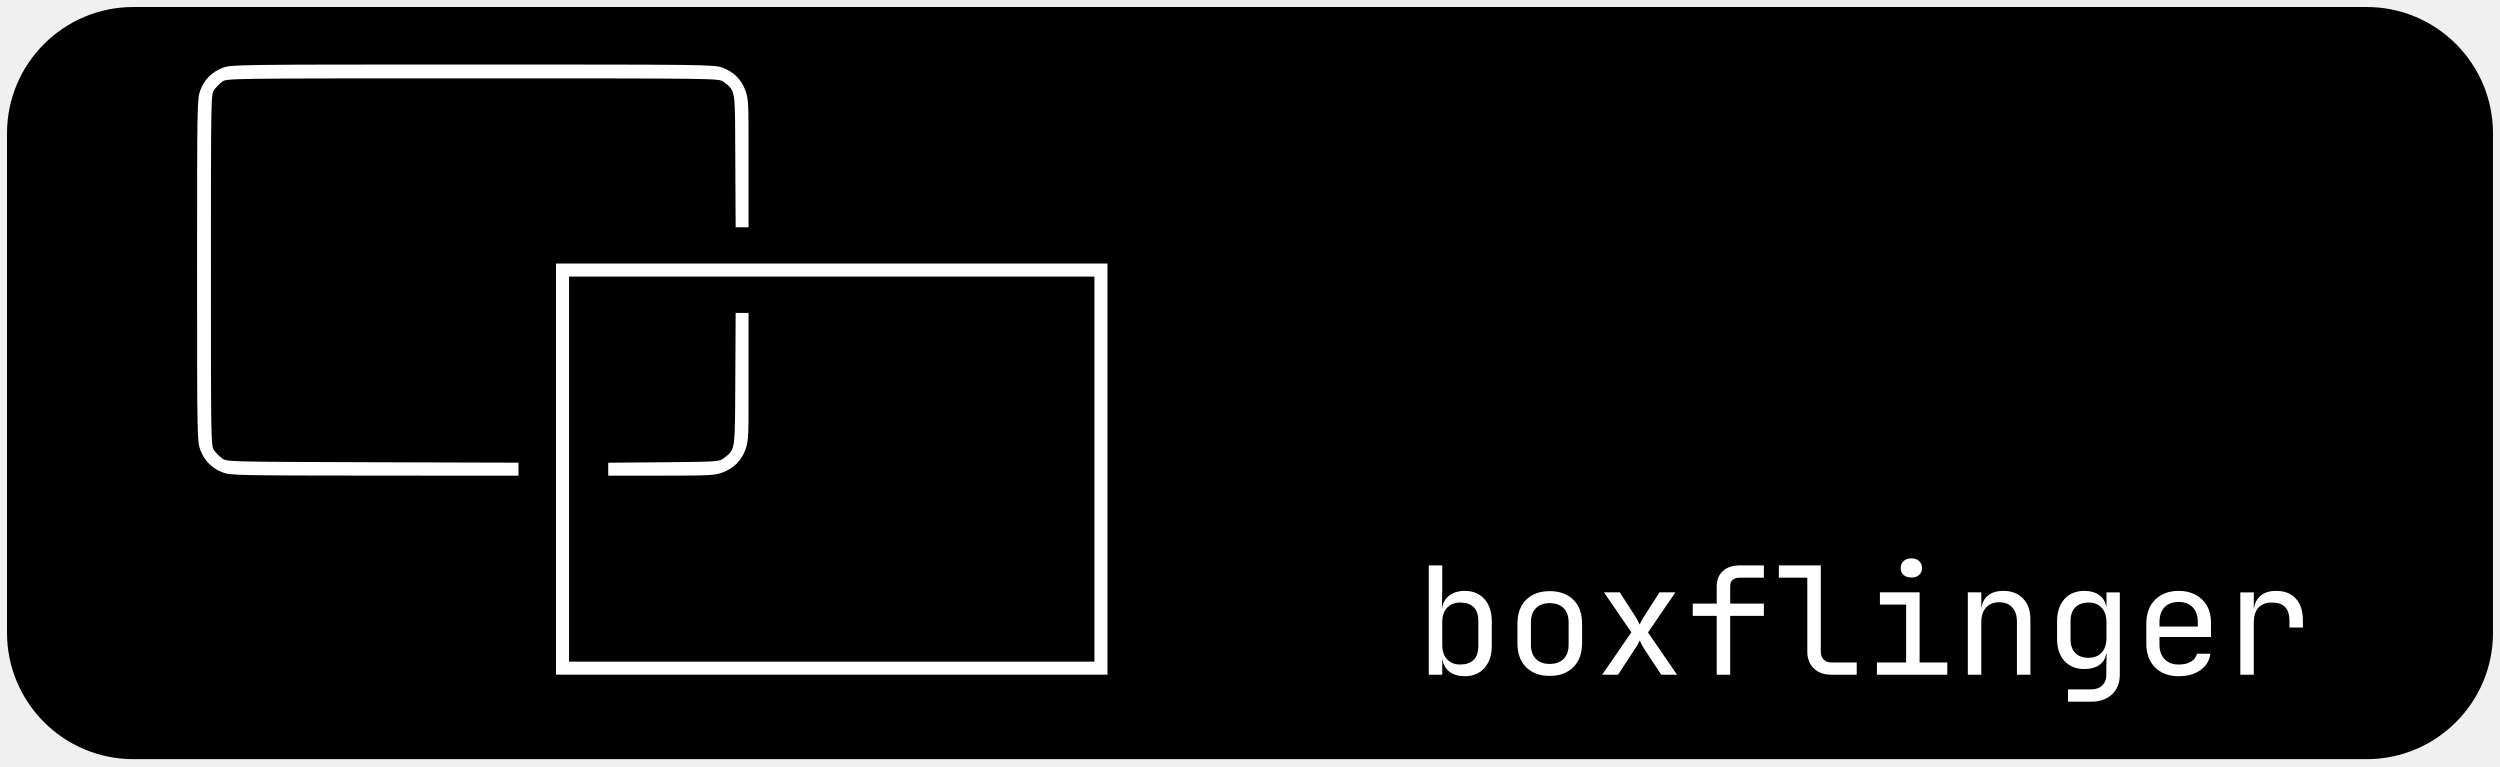
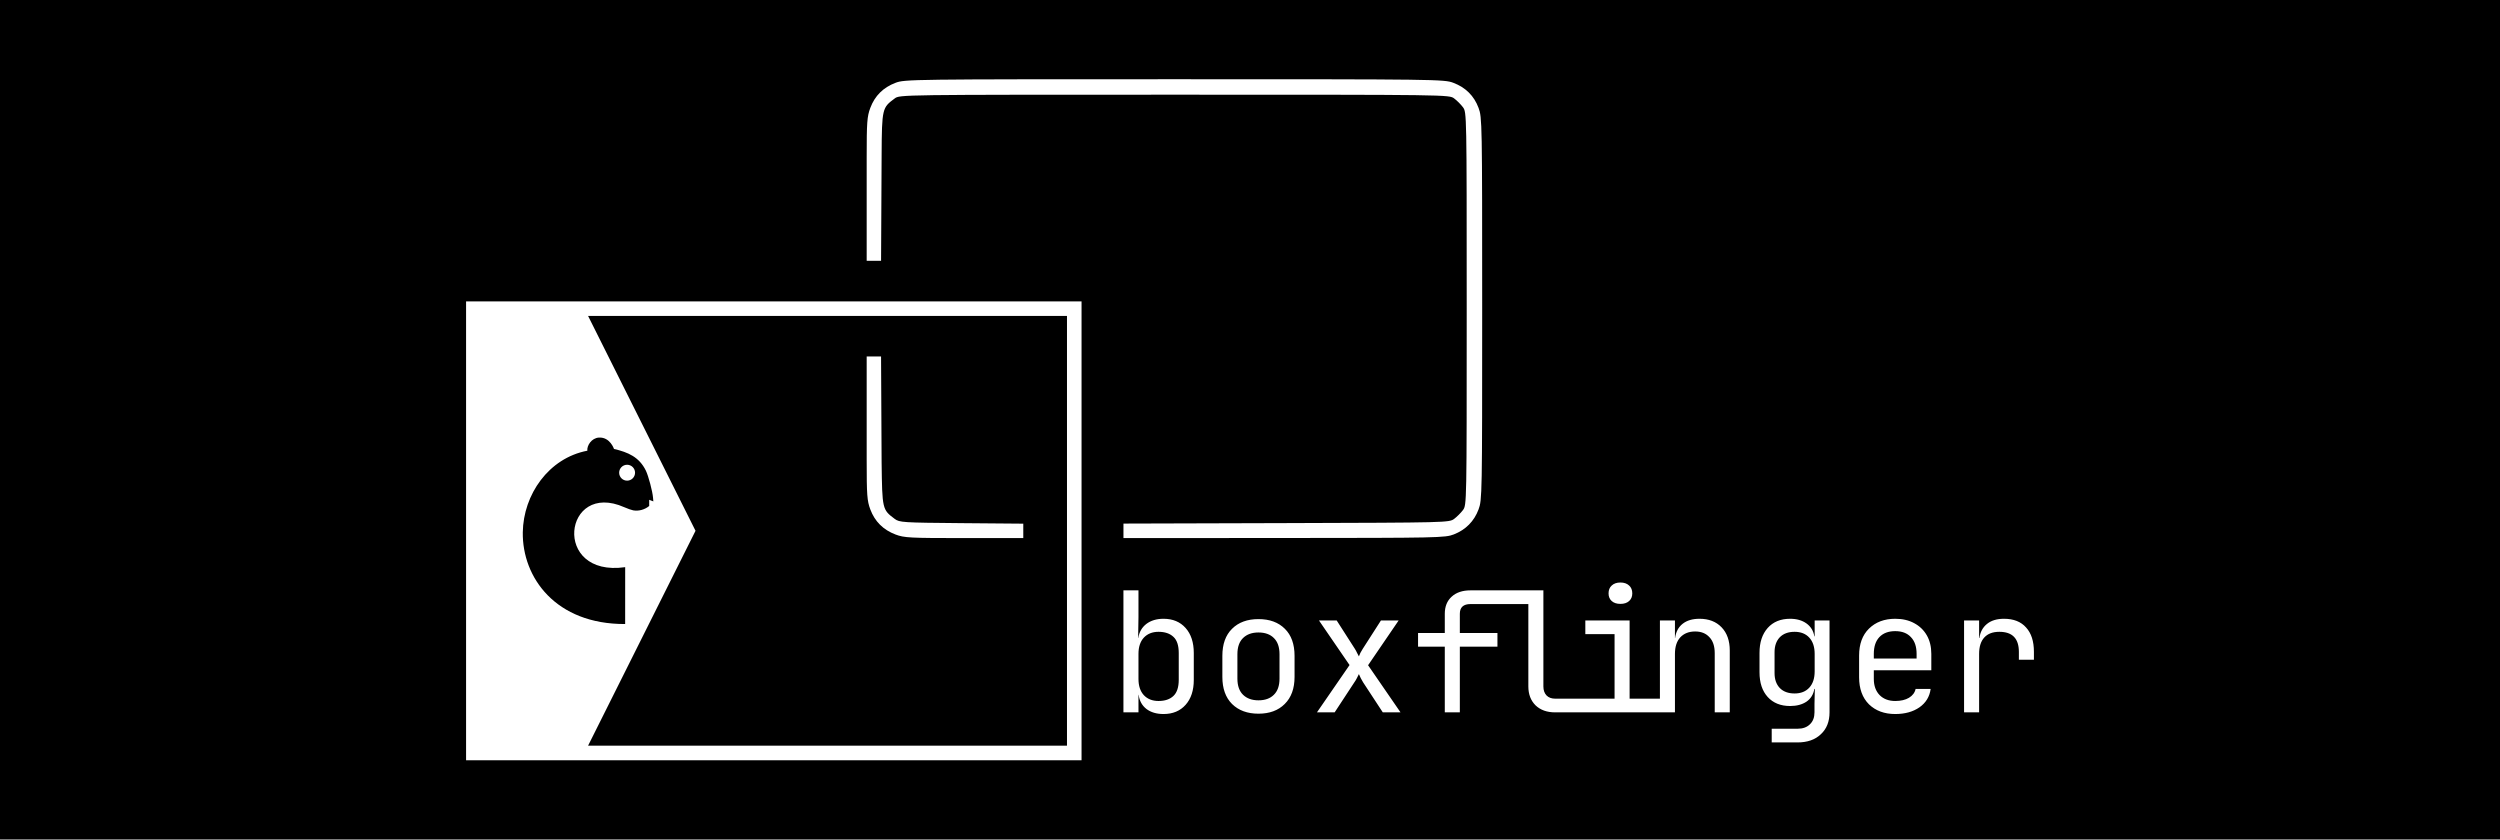
- <svg xmlns="http://www.w3.org/2000/svg" width="197.73mm" height="60.597mm" viewBox="0 0 197.73 60.597" version="1.1" id="svg1" xml:space="preserve">
+ <svg xmlns="http://www.w3.org/2000/svg" width="177.166mm" height="59.49mm" viewBox="0 0 177.166 59.49" version="1.1" id="svg1" xml:space="preserve">
  <defs id="defs1" />
-   <g id="layer1" transform="translate(-4.443473,-167.4731)">
+   <g id="layer1" transform="translate(13.60138,-168.0266)">
    <text xml:space="preserve" style="font-size:11.289px;font-family:Serif;-inkscape-font-specification:Serif;text-align:end;letter-spacing:0px;word-spacing:0px;writing-mode:lr-tb;direction:ltr;text-anchor:end;opacity:0.998;fill:#000000;stroke-width:1.107;stroke-linecap:square" x="32.094" y="62.151" id="text1">
      <tspan id="tspan1" style="stroke-width:1.107" x="32.094" y="62.151" />
    </text>
    <text xml:space="preserve" style="font-style:normal;font-variant:normal;font-weight:normal;font-stretch:normal;font-size:11.289px;font-family:'JetBrainsMono Nerd Font';-inkscape-font-specification:'JetBrainsMono Nerd Font';text-align:end;letter-spacing:0px;word-spacing:0px;writing-mode:lr-tb;direction:ltr;text-anchor:end;opacity:0.998;fill:#000000;stroke-width:1.107;stroke-linecap:square" x="43.557" y="60.623" id="text4">
      <tspan id="tspan4" style="font-style:normal;font-variant:normal;font-weight:normal;font-stretch:normal;font-family:'JetBrainsMono Nerd Font';-inkscape-font-specification:'JetBrainsMono Nerd Font';stroke-width:1.107" x="43.557" y="60.623" />
    </text>
    <text xml:space="preserve" style="font-style:normal;font-variant:normal;font-weight:normal;font-stretch:normal;font-size:11.289px;font-family:'JetBrainsMono Nerd Font';-inkscape-font-specification:'JetBrainsMono Nerd Font';text-align:end;letter-spacing:0px;word-spacing:0px;writing-mode:lr-tb;direction:ltr;text-anchor:end;opacity:0.998;fill:#000000;stroke-width:1.107;stroke-linecap:square" x="21.142" y="33.877" id="text7">
      <tspan style="stroke-width:1.107" x="21.142" y="33.877" id="tspan10" />
    </text>
-     <rect style="opacity:0.998;fill:#000000;stroke:none;stroke-width:1.107;stroke-linecap:square;stroke-opacity:1" id="rect1" width="196.623" height="59.49" x="4.997" y="168.027" rx="10" />
-     <g id="g13" style="fill:#ffffff" transform="matrix(0.8470894,0,0,0.8470894,15.79696,30.24137)">
-       <path d="m 123.355,225.14 q -0.867,0 -1.426,-0.419 -0.559,-0.433 -0.657,-1.188 h -0.014 v 1.468 H 120 v -10.206 h 1.258 v 2.237 l -0.028,1.748 h 0.014 q 0.112,-0.741 0.671,-1.174 0.573,-0.433 1.44,-0.433 1.16,0 1.845,0.769 0.685,0.769 0.685,2.097 v 2.251 q 0,1.314 -0.685,2.083 -0.685,0.769 -1.845,0.769 z m -0.419,-1.091 q 0.797,0 1.244,-0.419 0.447,-0.419 0.447,-1.356 v -2.237 q 0,-0.951 -0.447,-1.356 -0.447,-0.419 -1.244,-0.419 -0.769,0 -1.23,0.489 -0.447,0.489 -0.447,1.356 v 2.097 q 0,0.867 0.447,1.356 0.461,0.489 1.23,0.489 z m 8.361,1.063 q -1.384,0 -2.209,-0.811 -0.811,-0.811 -0.811,-2.265 v -1.762 q 0,-1.468 0.811,-2.265 0.811,-0.811 2.209,-0.811 1.398,0 2.209,0.811 0.811,0.797 0.811,2.265 v 1.762 q 0,1.454 -0.825,2.265 -0.811,0.811 -2.195,0.811 z m 0,-1.118 q 0.825,0 1.286,-0.461 0.475,-0.461 0.475,-1.356 v -2.041 q 0,-0.895 -0.475,-1.356 -0.461,-0.461 -1.286,-0.461 -0.811,0 -1.286,0.461 -0.475,0.461 -0.475,1.356 v 2.041 q 0,0.895 0.475,1.356 0.475,0.461 1.286,0.461 z m 4.893,1.007 2.726,-3.957 -2.558,-3.733 h 1.482 l 1.524,2.377 q 0.098,0.154 0.182,0.336 0.098,0.182 0.154,0.294 0.042,-0.112 0.126,-0.294 0.098,-0.182 0.196,-0.336 l 1.524,-2.377 h 1.482 l -2.558,3.747 2.712,3.943 h -1.482 l -1.65,-2.517 q -0.098,-0.154 -0.196,-0.35 -0.084,-0.21 -0.154,-0.336 -0.056,0.126 -0.168,0.336 -0.098,0.196 -0.21,0.35 l -1.65,2.517 z m 10.695,0 v -5.494 h -2.237 v -1.146 h 2.237 v -1.608 q 0,-0.909 0.573,-1.426 0.573,-0.531 1.58,-0.531 h 2.251 v 1.146 h -2.251 q -0.895,0 -0.895,0.811 v 1.608 h 3.146 v 1.146 h -3.146 v 5.494 z m 10.695,0 q -1.021,0 -1.636,-0.587 -0.601,-0.601 -0.601,-1.58 v -6.893 h -2.656 v -1.146 h 3.915 v 8.039 q 0,0.475 0.266,0.755 0.266,0.266 0.713,0.266 h 2.377 v 1.146 z m 4.264,0 v -1.146 h 2.726 v -5.397 h -2.447 v -1.146 h 3.705 v 6.543 h 2.586 v 1.146 z m 3.216,-9.074 q -0.461,0 -0.727,-0.238 -0.266,-0.238 -0.266,-0.643 0,-0.419 0.266,-0.657 0.266,-0.252 0.727,-0.252 0.461,0 0.727,0.252 0.266,0.238 0.266,0.657 0,0.405 -0.266,0.643 -0.266,0.238 -0.727,0.238 z m 5.271,9.074 v -7.689 h 1.258 v 1.468 h 0.014 q 0.098,-0.769 0.629,-1.188 0.531,-0.419 1.412,-0.419 1.16,0 1.845,0.713 0.685,0.713 0.685,1.943 v 5.173 h -1.258 v -4.949 q 0,-0.881 -0.447,-1.342 -0.433,-0.475 -1.188,-0.475 -0.783,0 -1.244,0.489 -0.447,0.489 -0.447,1.384 v 4.893 z m 9.353,2.517 v -1.146 h 2.167 q 0.657,0 1.035,-0.377 0.377,-0.364 0.377,-0.993 v -0.699 l 0.028,-1.258 h -0.042 q -0.112,0.685 -0.657,1.063 -0.545,0.363 -1.37,0.363 -1.188,0 -1.873,-0.755 -0.685,-0.755 -0.685,-2.069 v -1.622 q 0,-1.314 0.685,-2.083 0.685,-0.769 1.873,-0.769 0.825,0 1.37,0.391 0.545,0.391 0.657,1.077 h 0.028 v -1.328 h 1.244 v 7.689 q 0,1.16 -0.727,1.831 -0.713,0.685 -1.957,0.685 z m 1.915,-4.096 q 0.783,0 1.23,-0.489 0.447,-0.489 0.447,-1.356 v -1.468 q 0,-0.867 -0.447,-1.356 -0.447,-0.489 -1.23,-0.489 -0.797,0 -1.244,0.461 -0.433,0.461 -0.433,1.244 v 1.748 q 0,0.783 0.433,1.244 0.447,0.461 1.244,0.461 z m 8.416,1.72 q -1.356,0 -2.195,-0.811 -0.825,-0.825 -0.825,-2.265 v -1.817 q 0,-1.44 0.825,-2.251 0.839,-0.825 2.195,-0.825 0.909,0 1.58,0.363 0.685,0.363 1.063,1.021 0.377,0.657 0.377,1.552 v 1.37 h -4.809 v 0.727 q 0,0.853 0.489,1.356 0.489,0.489 1.3,0.489 0.699,0 1.146,-0.266 0.461,-0.28 0.559,-0.741 h 1.258 q -0.126,0.965 -0.937,1.538 -0.811,0.559 -2.027,0.559 z m -1.79,-4.642 h 3.579 v -0.391 q 0,-0.909 -0.475,-1.398 -0.461,-0.503 -1.314,-0.503 -0.853,0 -1.328,0.503 -0.461,0.489 -0.461,1.398 z m 7.55,4.502 v -7.689 h 1.258 v 1.468 h 0.028 q 0.098,-0.741 0.629,-1.174 0.531,-0.433 1.426,-0.433 1.202,0 1.845,0.727 0.657,0.713 0.657,2.041 v 0.657 h -1.258 v -0.657 q 0,-1.678 -1.636,-1.678 -0.825,0 -1.258,0.475 -0.433,0.475 -0.433,1.37 v 4.893 z" id="text13" style="font-size:13.981px;font-family:'JetBrainsMono Nerd Font';-inkscape-font-specification:'JetBrainsMono Nerd Font';text-align:end;letter-spacing:0px;word-spacing:0px;text-anchor:end;opacity:0.998;fill:#ffffff;stroke-width:1.371;stroke-linecap:square" aria-label="boxflinger" />
-       <path style="fill:#ffffff" d="m 38.511,205.806 v -19.194 h 25.745 25.745 v 19.194 19.194 H 64.255 38.511 Z m 50.271,0 V 187.83 H 64.255 39.729 v 17.976 17.976 h 24.526 24.526 z m -45.396,0.006 v -0.604 l 5.168,-0.044 c 4.946,-0.042 5.187,-0.057 5.589,-0.358 1.038,-0.775 1.044,-0.802 1.095,-4.724 l 0.046,-8.861 h 0.602 0.602 v 8.637 c 0,2.971 -0.034,3.437 -0.304,4.159 -0.377,1.008 -1.079,1.706 -2.109,2.097 -0.726,0.276 -1.184,0.3 -5.738,0.3 h -4.949 z m -36.015,0.297 c -0.996,-0.389 -1.698,-1.098 -2.069,-2.09 -0.297,-0.794 -0.304,-1.193 -0.304,-16.797 0,-15.604 0.007,-16.003 0.304,-16.797 0.377,-1.008 1.079,-1.706 2.109,-2.097 0.772,-0.293 1.278,-0.3 23.332,-0.3 22.053,0 22.559,0.007 23.332,0.3 1.029,0.391 1.732,1.09 2.109,2.097 0.27,0.722 0.304,1.188 0.304,4.159 v 8.637 h -0.602 -0.602 l -0.046,-8.861 c -0.02,-3.922 -0.057,-3.949 -1.095,-4.724 -0.421,-0.314 -0.429,-0.314 -23.401,-0.314 -22.972,0 -22.98,1.1e-4 -23.401,0.314 -0.231,0.173 -0.562,0.503 -0.735,0.735 -0.313,0.419 -0.314,0.494 -0.314,16.851 0,16.356 0.001,16.432 0.314,16.851 0.173,0.231 0.503,0.562 0.735,0.735 0.417,0.311 0.554,0.314 14.044,0.355 l 13.623,0.041 v 0.607 0.607 l -13.444,-0.007 C 8.676,206.401 8.089,206.389 7.371,206.108 Z" id="path13" />
+     <rect style="opacity:0.998;fill:#000000;stroke:none;stroke-width:1.051;stroke-linecap:square;stroke-opacity:1" id="rect1" width="177.166" height="59.49" x="-13.601" y="168.027" />
+     <g id="g1">
+       <path id="path21" style="font-size:13.981px;font-family:'JetBrainsMono Nerd Font';-inkscape-font-specification:'JetBrainsMono Nerd Font';text-align:end;letter-spacing:0px;word-spacing:0px;text-anchor:end;opacity:0.998;fill:#ffffff;stroke-width:1.161;stroke-linecap:square" d="M 101.232 209.307 C 100.971 209.307 100.766 209.378 100.616 209.52 C 100.466 209.654 100.391 209.84 100.391 210.077 C 100.391 210.306 100.466 210.487 100.616 210.621 C 100.766 210.756 100.971 210.822 101.232 210.822 C 101.492 210.822 101.697 210.756 101.847 210.621 C 101.997 210.487 102.073 210.306 102.073 210.077 C 102.073 209.84 101.997 209.654 101.847 209.52 C 101.697 209.378 101.492 209.307 101.232 209.307 z M 66.012 209.863 L 66.012 218.509 L 67.078 218.509 L 67.078 217.265 L 67.09 217.265 C 67.145 217.692 67.331 218.027 67.646 218.272 C 67.962 218.509 68.365 218.627 68.854 218.627 C 69.509 218.627 70.03 218.41 70.417 217.976 C 70.804 217.542 70.998 216.953 70.998 216.211 L 70.998 214.304 C 70.998 213.554 70.804 212.963 70.417 212.528 C 70.03 212.094 69.509 211.877 68.854 211.877 C 68.365 211.877 67.958 211.999 67.634 212.244 C 67.319 212.489 67.129 212.82 67.066 213.239 L 67.054 213.239 L 67.078 211.758 L 67.078 209.863 L 66.012 209.863 z M 90.61 209.863 C 90.041 209.863 89.595 210.013 89.271 210.313 C 88.948 210.606 88.786 211.008 88.786 211.522 L 88.786 212.883 L 86.891 212.883 L 86.891 213.854 L 88.786 213.854 L 88.786 218.509 L 89.852 218.509 L 89.852 213.854 L 92.517 213.854 L 92.517 212.883 L 89.852 212.883 L 89.852 211.522 C 89.852 211.064 90.105 210.834 90.61 210.834 L 92.517 210.834 L 94.707 210.834 L 94.707 216.673 C 94.707 217.226 94.877 217.672 95.216 218.011 C 95.564 218.343 96.025 218.509 96.602 218.509 L 98.615 218.509 L 104.074 218.509 L 105.096 218.509 L 105.096 214.364 C 105.096 213.859 105.223 213.468 105.476 213.191 C 105.736 212.915 106.087 212.777 106.529 212.777 C 106.956 212.777 107.291 212.911 107.536 213.179 C 107.789 213.44 107.915 213.819 107.915 214.316 L 107.915 218.509 L 108.981 218.509 L 108.981 214.127 C 108.981 213.432 108.787 212.883 108.4 212.481 C 108.014 212.078 107.493 211.877 106.837 211.877 C 106.34 211.877 105.941 211.995 105.641 212.232 C 105.341 212.469 105.163 212.805 105.108 213.239 L 105.096 213.239 L 105.096 211.995 L 104.031 211.995 L 104.031 217.538 L 101.883 217.538 L 101.883 211.995 L 98.745 211.995 L 98.745 212.966 L 100.817 212.966 L 100.817 217.538 L 98.615 217.538 L 96.602 217.538 C 96.349 217.538 96.148 217.463 95.998 217.313 C 95.848 217.155 95.773 216.942 95.773 216.673 L 95.773 209.863 L 92.517 209.863 L 90.61 209.863 z M 113.256 211.877 C 112.585 211.877 112.056 212.094 111.669 212.528 C 111.282 212.963 111.089 213.55 111.089 214.293 L 111.089 215.667 C 111.089 216.409 111.282 216.993 111.669 217.419 C 112.056 217.845 112.585 218.059 113.256 218.059 C 113.722 218.059 114.109 217.956 114.417 217.751 C 114.725 217.538 114.91 217.237 114.973 216.851 L 115.009 216.851 L 114.985 217.917 L 114.985 218.509 C 114.985 218.864 114.879 219.144 114.666 219.35 C 114.453 219.563 114.16 219.669 113.789 219.669 L 111.953 219.669 L 111.953 220.64 L 113.777 220.64 C 114.48 220.64 115.033 220.447 115.435 220.06 C 115.846 219.681 116.051 219.164 116.051 218.509 L 116.051 211.995 L 114.997 211.995 L 114.997 213.12 L 114.973 213.12 C 114.91 212.733 114.725 212.43 114.417 212.208 C 114.109 211.987 113.722 211.877 113.256 211.877 z M 120.706 211.877 C 119.94 211.877 119.32 212.11 118.846 212.575 C 118.38 213.033 118.147 213.669 118.147 214.482 L 118.147 216.022 C 118.147 216.835 118.38 217.475 118.846 217.94 C 119.32 218.398 119.94 218.627 120.706 218.627 C 121.393 218.627 121.965 218.469 122.423 218.153 C 122.881 217.83 123.145 217.395 123.216 216.851 L 122.15 216.851 C 122.095 217.111 121.937 217.321 121.677 217.478 C 121.424 217.628 121.1 217.703 120.706 217.703 C 120.248 217.703 119.88 217.565 119.604 217.289 C 119.328 217.005 119.189 216.622 119.189 216.14 L 119.189 215.525 L 123.264 215.525 L 123.264 214.364 C 123.264 213.859 123.157 213.42 122.944 213.049 C 122.731 212.678 122.43 212.39 122.044 212.185 C 121.665 211.979 121.219 211.877 120.706 211.877 z M 128.415 211.877 C 127.91 211.877 127.507 211.999 127.207 212.244 C 126.907 212.489 126.73 212.82 126.674 213.239 L 126.651 213.239 L 126.651 211.995 L 125.585 211.995 L 125.585 218.509 L 126.651 218.509 L 126.651 214.364 C 126.651 213.859 126.773 213.472 127.018 213.203 C 127.263 212.935 127.618 212.801 128.084 212.801 C 129.007 212.801 129.469 213.274 129.469 214.222 L 129.469 214.778 L 130.535 214.778 L 130.535 214.222 C 130.535 213.472 130.35 212.895 129.978 212.493 C 129.615 212.082 129.094 211.877 128.415 211.877 z M 75.581 211.9 C 74.792 211.9 74.168 212.129 73.71 212.587 C 73.252 213.037 73.023 213.677 73.023 214.506 L 73.023 215.998 C 73.023 216.819 73.252 217.459 73.71 217.917 C 74.176 218.375 74.8 218.603 75.581 218.603 C 76.363 218.603 76.983 218.375 77.441 217.917 C 77.906 217.459 78.139 216.819 78.139 215.998 L 78.139 214.506 C 78.139 213.677 77.91 213.037 77.452 212.587 C 76.995 212.129 76.371 211.9 75.581 211.9 z M 79.868 211.995 L 82.036 215.157 L 79.726 218.509 L 80.981 218.509 L 82.379 216.377 C 82.442 216.29 82.501 216.192 82.557 216.081 C 82.62 215.963 82.667 215.868 82.699 215.797 C 82.738 215.868 82.782 215.963 82.829 216.081 C 82.884 216.192 82.94 216.29 82.995 216.377 L 84.392 218.509 L 85.648 218.509 L 83.35 215.169 L 85.517 211.995 L 84.262 211.995 L 82.971 214.008 C 82.916 214.095 82.86 214.19 82.805 214.293 C 82.758 214.395 82.722 214.478 82.699 214.542 C 82.667 214.478 82.624 214.395 82.568 214.293 C 82.521 214.19 82.47 214.095 82.414 214.008 L 81.124 211.995 L 79.868 211.995 z M 120.706 212.753 C 121.187 212.753 121.558 212.895 121.819 213.179 C 122.087 213.456 122.221 213.851 122.221 214.364 L 122.221 214.695 L 119.189 214.695 L 119.189 214.364 C 119.189 213.851 119.32 213.456 119.58 213.179 C 119.849 212.895 120.224 212.753 120.706 212.753 z M 68.499 212.801 C 68.949 212.801 69.301 212.919 69.553 213.156 C 69.806 213.385 69.932 213.768 69.932 214.304 L 69.932 216.199 C 69.932 216.728 69.806 217.111 69.553 217.348 C 69.301 217.585 68.949 217.703 68.499 217.703 C 68.065 217.703 67.717 217.565 67.457 217.289 C 67.204 217.012 67.078 216.63 67.078 216.14 L 67.078 214.364 C 67.078 213.874 67.204 213.491 67.457 213.215 C 67.717 212.939 68.065 212.801 68.499 212.801 z M 113.576 212.801 C 114.018 212.801 114.366 212.939 114.618 213.215 C 114.871 213.491 114.997 213.874 114.997 214.364 L 114.997 215.607 C 114.997 216.097 114.871 216.48 114.618 216.756 C 114.366 217.032 114.018 217.17 113.576 217.17 C 113.126 217.17 112.774 217.04 112.522 216.78 C 112.277 216.519 112.155 216.168 112.155 215.726 L 112.155 214.246 C 112.155 213.803 112.277 213.452 112.522 213.191 C 112.774 212.931 113.126 212.801 113.576 212.801 z M 75.581 212.848 C 76.047 212.848 76.41 212.978 76.671 213.239 C 76.939 213.499 77.073 213.882 77.073 214.388 L 77.073 216.117 C 77.073 216.622 76.939 217.005 76.671 217.265 C 76.41 217.526 76.047 217.656 75.581 217.656 C 75.123 217.656 74.76 217.526 74.491 217.265 C 74.223 217.005 74.089 216.622 74.089 216.117 L 74.089 214.388 C 74.089 213.882 74.223 213.499 74.491 213.239 C 74.76 212.978 75.123 212.848 75.581 212.848 z " />
+       <path id="path13" style="fill:#ffffff;stroke-width:0.847" d="m 69.625,173.641 c -18.681,0 -19.11,0.006 -19.764,0.254 -0.872,0.331 -1.467,0.923 -1.786,1.776 -0.229,0.612 -0.258,1.006 -0.258,3.523 v 7.316 h 0.51 0.51 l 0.039,-7.505 c 0.017,-3.323 0.048,-3.345 0.928,-4.002 0.356,-0.266 0.363,-0.266 19.823,-0.266 19.46,0 19.466,-3.5e-4 19.823,0.266 0.196,0.146 0.476,0.427 0.623,0.623 0.265,0.355 0.266,0.419 0.266,14.274 0,13.855 -7.61e-4,13.919 -0.266,14.274 -0.146,0.196 -0.427,0.476 -0.623,0.623 -0.353,0.263 -0.469,0.266 -11.896,0.3 l -11.54,0.034 v 0.514 0.514 l 11.388,-0.006 c 10.917,-0.006 11.414,-0.016 12.023,-0.254 0.843,-0.329 1.439,-0.93 1.753,-1.77 0.252,-0.673 0.258,-1.01 0.258,-14.229 0,-13.218 -0.006,-13.557 -0.258,-14.229 -0.319,-0.854 -0.914,-1.445 -1.786,-1.776 -0.654,-0.248 -1.083,-0.254 -19.764,-0.254 z m -50.197,15.743 v 16.259 16.259 H 41.236 63.044 V 205.643 189.384 H 41.236 Z m 8.646,1.032 h 13.163 20.775 v 15.226 15.227 H 41.236 28.074 l 7.614,-15.227 z m 19.743,2.873 v 7.316 c 0,2.517 0.029,2.911 0.258,3.523 0.319,0.854 0.914,1.445 1.786,1.777 0.615,0.234 1.004,0.254 4.861,0.254 h 4.193 v -0.511 -0.511 l -4.378,-0.037 c -4.19,-0.036 -4.394,-0.049 -4.735,-0.303 -0.879,-0.657 -0.884,-0.679 -0.927,-4.001 l -0.039,-7.506 h -0.51 z m -18.969,5.747 v 5.2e-4 c 0.782,-0.044 1.062,0.805 1.062,0.805 0.995,0.235 1.787,0.568 2.26,1.54 0.183,0.379 0.47,1.462 0.506,1.91 l 0.023,0.268 -0.294,-0.114 v 0.438 c -0.31,0.258 -0.744,0.381 -1.134,0.31 -0.121,-0.022 -0.403,-0.122 -0.628,-0.221 -4.312,-1.912 -5.165,4.993 0.06,4.247 l -0.002,4.03 c -4.924,0.021 -7.301,-3.297 -7.254,-6.502 0.039,-2.667 1.826,-5.256 4.574,-5.781 -0.04,-0.356 0.294,-0.901 0.825,-0.931 z m 1.991,1.926 c -0.311,-2e-5 -0.563,0.253 -0.563,0.564 -4e-6,0.311 0.252,0.563 0.563,0.563 0.311,1e-5 0.564,-0.252 0.564,-0.563 -4.2e-5,-0.311 -0.253,-0.564 -0.564,-0.564 z" />
    </g>
  </g>
</svg>
